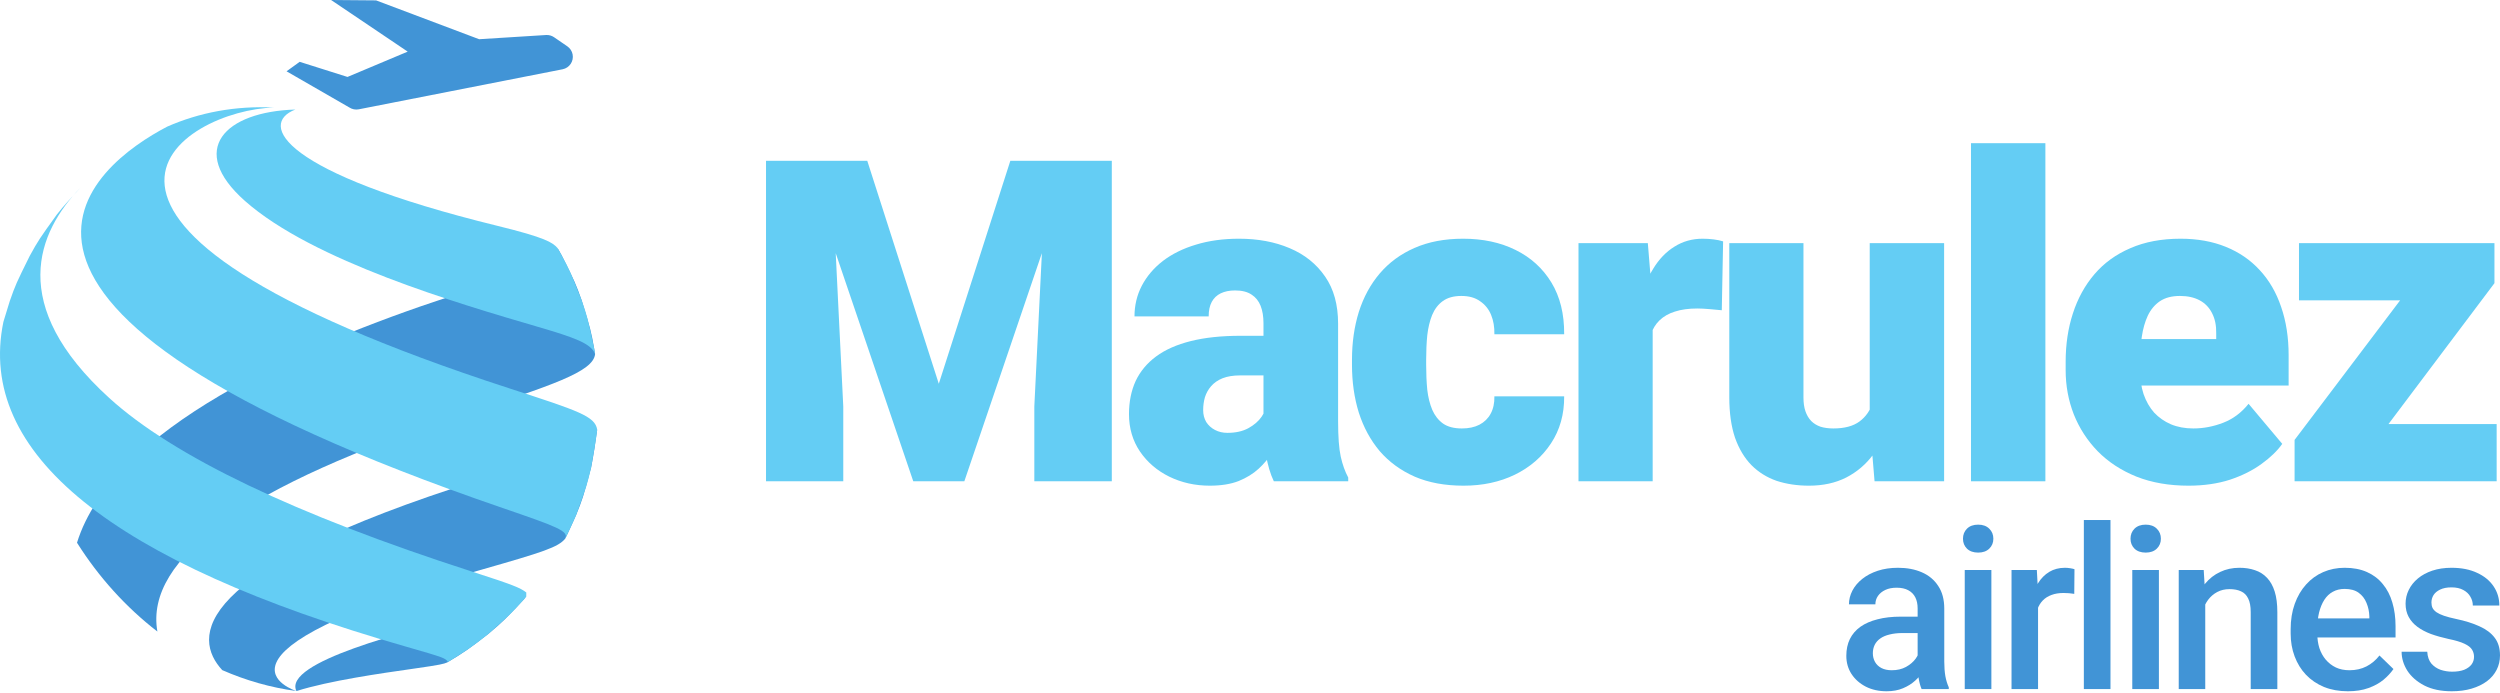
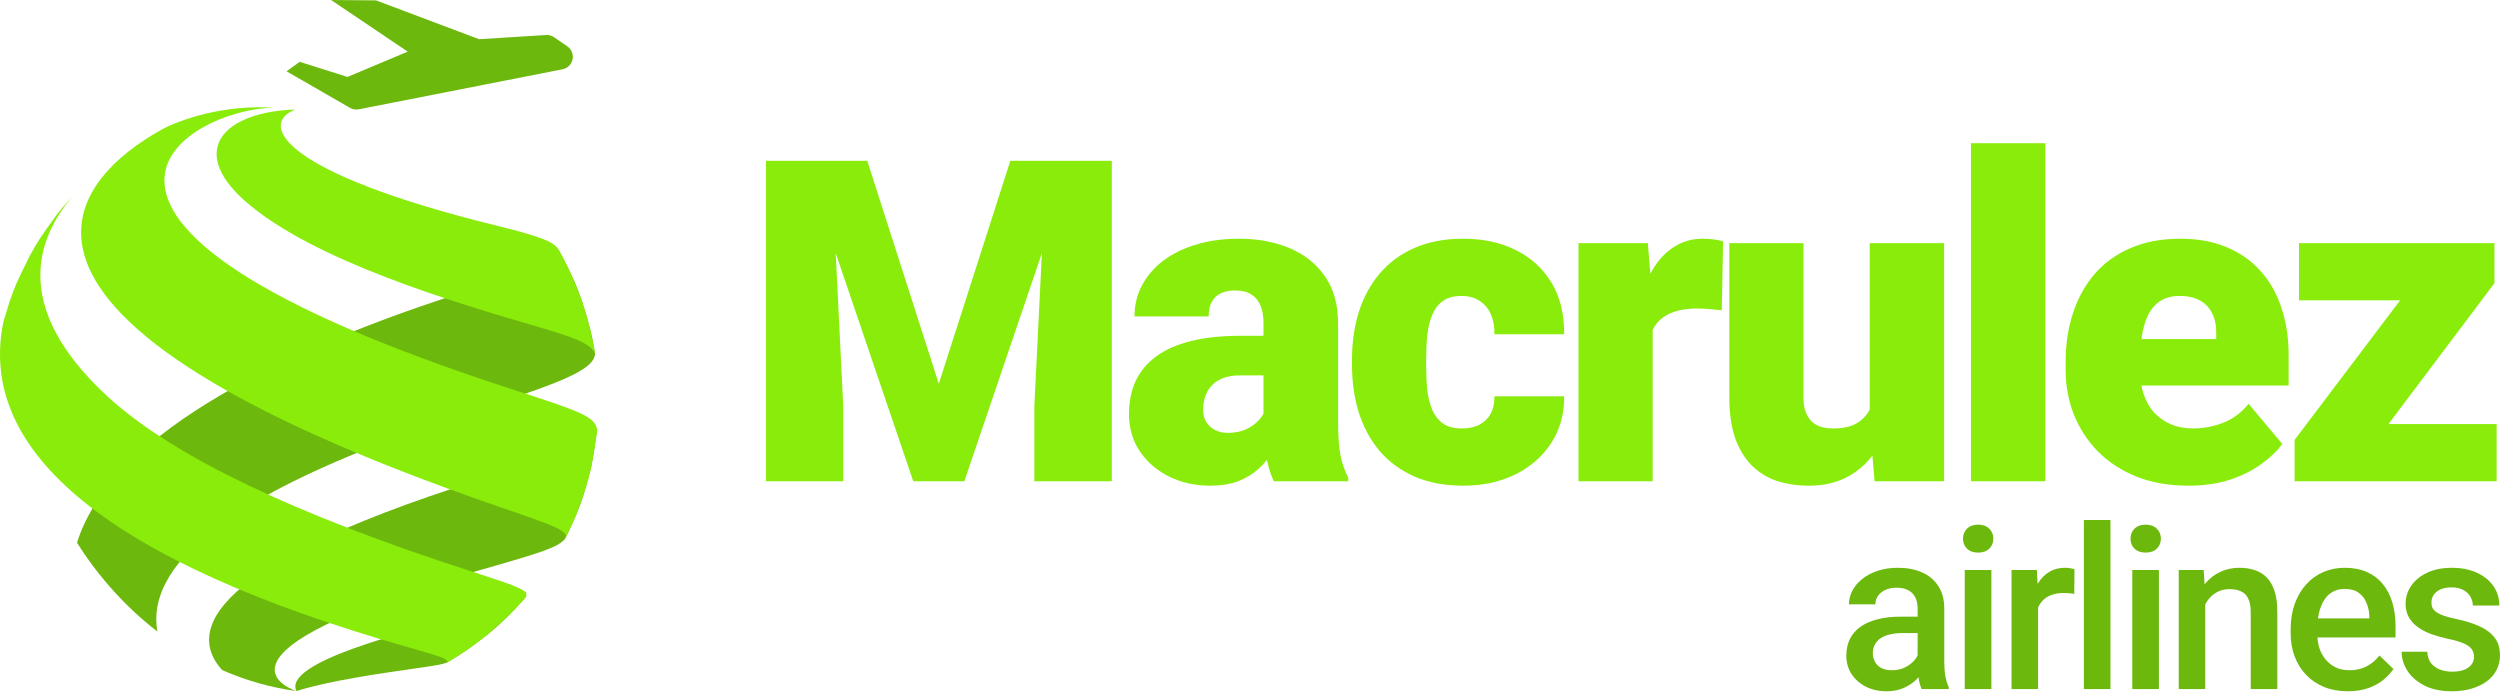
<svg xmlns="http://www.w3.org/2000/svg" width="646" height="179" viewBox="0 0 646 179" fill="none">
-   <path d="M40.669 163.189C32.547 156.925 25.482 149.103 19.898 140.24C29.015 110.753 77.376 89.349 116.342 76.586C136.988 69.824 145.534 67.023 144.063 64.085L145.094 65.907C148.617 72.969 148.755 73.244 150.299 77.588C152.653 85.266 152.745 85.566 153.545 90.116L153.771 91.498C153.297 96.09 142.674 99.559 119.398 107.162C63.828 125.313 37.339 144.163 40.669 163.189Z" fill="#4194D6" />
-   <path d="M76.595 178.567C69.952 177.674 63.524 175.825 57.431 173.161C49.859 164.975 48.478 147.687 124.292 123.866C146.633 116.848 153.126 114.661 154.318 111.017C153.915 113.97 153.333 117.904 152.742 120.825C150.619 128.714 150.579 128.866 148.864 133.093C148.029 134.923 146.967 137.391 146.053 139.186C144.224 141.398 140.524 142.612 124.087 147.299C47.366 169.182 76.281 178.48 76.595 178.567Z" fill="#4194D6" />
-   <path d="M76.595 178.567C72.992 171.104 105.19 163.03 120.663 159.151C128.791 157.114 134.663 155.642 135.984 154.178L135.494 154.748C130.471 160.106 130.061 160.546 126.185 163.803C120.884 167.874 120.203 168.397 115.55 171.181C114.57 171.566 114.079 171.76 106.874 172.786C98.236 174.017 85.183 175.879 76.595 178.567Z" fill="#4194D6" />
-   <path d="M153.771 91.498L153.545 90.116C151.829 82.071 151.797 81.917 150.299 77.588C147.394 70.228 147.28 69.941 145.094 65.907L144.063 64.085C142.785 62.646 140.925 61.392 128.567 58.365C72.326 44.579 66.782 31.986 76.316 28.307C58.145 28.838 48.326 38.663 63.286 51.915C80.792 67.425 118.547 78.473 138.831 84.408C148.46 87.225 152.783 88.747 153.771 91.498Z" fill="#64CDF4" />
-   <path d="M43.18 32.732C24.572 42.492 -24.172 78.439 129.875 131.269C144.05 136.131 147.017 137.229 146.053 139.186C146.904 137.362 148.092 134.953 148.864 133.093C151.601 125.592 151.708 125.298 152.742 120.825C153.284 117.895 153.963 113.976 154.318 111.017C153.751 107.541 149.503 106.163 131.621 100.355C-1.794 57.03 47.826 28.317 70.787 27.792C60.858 27.286 51.512 29.065 43.18 32.732Z" fill="#64CDF4" />
-   <path d="M14.657 55.478C10.196 61.68 9.93 62.053 7.67 66.151C4.17 73.231 4.032 73.508 2.512 77.84L0.877 83.175C-6.122 117.104 28.803 145.315 104.684 167.024C114.985 169.971 115.07 170.09 115.737 171.018C115.681 171.068 115.607 171.133 115.55 171.181C121.056 167.749 121.902 167.22 126.185 163.803C131.546 159.055 132.106 158.557 135.494 154.748L135.984 154.178C135.987 153.855 135.99 153.422 135.993 153.097C134.46 151.9 132.643 151.137 121.917 147.685C76.322 133.001 44.804 117.916 28.236 102.848C1.804 78.806 9.646 59.968 20.881 48.398C18.965 50.478 16.377 53.233 14.657 55.478Z" fill="#64CDF4" />
-   <path d="M97.18 0.1L123.807 10.133L141.134 9.046C141.856 9.009 142.57 9.209 143.167 9.617L146.597 11.97C147.305 12.455 147.795 13.198 147.962 14.042C148.313 15.822 147.153 17.551 145.372 17.901L92.705 28.246C91.867 28.411 90.998 28.242 90.282 27.778L74.046 18.425L77.437 15.974L89.791 19.881L105.347 13.34L85.555 -7.79452e-07L97.18 0.1Z" fill="#4194D6" />
-   <path d="M645.135 109.575V124.363H597.472V109.575H645.135ZM644.566 73.174L606.06 124.363H592.922V113.67L631.371 62.822H644.566V73.174ZM638.253 62.822V77.61H594.059V62.822H638.253Z" fill="#64CDF4" />
-   <path d="M565.503 125.5C560.498 125.5 556.023 124.723 552.08 123.168C548.136 121.576 544.8 119.395 542.07 116.627C539.377 113.859 537.311 110.674 535.87 107.072C534.467 103.47 533.766 99.659 533.766 95.64V93.479C533.766 88.966 534.391 84.795 535.643 80.966C536.894 77.098 538.752 73.723 541.216 70.842C543.681 67.96 546.771 65.723 550.487 64.13C554.203 62.5 558.526 61.684 563.455 61.684C567.816 61.684 571.721 62.386 575.172 63.789C578.622 65.192 581.542 67.202 583.931 69.818C586.358 72.434 588.197 75.6 589.448 79.316C590.737 83.032 591.382 87.203 591.382 91.829V99.621H541.103V87.62H572.669V86.141C572.707 84.094 572.347 82.35 571.589 80.909C570.868 79.468 569.807 78.368 568.404 77.61C567.001 76.852 565.294 76.472 563.285 76.472C561.199 76.472 559.474 76.927 558.109 77.838C556.782 78.748 555.739 79.999 554.981 81.591C554.26 83.146 553.748 84.947 553.445 86.995C553.142 89.042 552.99 91.204 552.99 93.479V95.64C552.99 97.915 553.293 99.981 553.9 101.839C554.545 103.697 555.455 105.29 556.63 106.617C557.843 107.906 559.284 108.911 560.953 109.632C562.659 110.352 564.593 110.712 566.754 110.712C569.37 110.712 571.949 110.219 574.489 109.233C577.03 108.248 579.21 106.617 581.03 104.342L589.732 114.694C588.481 116.476 586.699 118.201 584.386 119.869C582.111 121.538 579.381 122.903 576.196 123.965C573.011 124.988 569.446 125.5 565.503 125.5Z" fill="#64CDF4" />
-   <path d="M528.528 37V124.363H509.304V37H528.528Z" fill="#64CDF4" />
-   <path d="M483.135 109.404V62.822H502.359V124.363H484.386L483.135 109.404ZM484.955 96.891L489.96 96.777C489.96 100.91 489.467 104.74 488.481 108.267C487.496 111.755 486.036 114.788 484.102 117.367C482.206 119.945 479.855 121.955 477.049 123.396C474.281 124.799 471.077 125.5 467.437 125.5C464.404 125.5 461.617 125.083 459.076 124.249C456.574 123.377 454.412 122.031 452.592 120.211C450.772 118.353 449.35 115.983 448.326 113.101C447.341 110.181 446.848 106.693 446.848 102.636V62.822H466.015V102.749C466.015 104.115 466.186 105.29 466.527 106.276C466.868 107.262 467.361 108.096 468.006 108.778C468.65 109.423 469.447 109.916 470.395 110.257C471.38 110.561 472.499 110.712 473.75 110.712C476.632 110.712 478.888 110.106 480.519 108.892C482.149 107.679 483.287 106.029 483.931 103.944C484.614 101.858 484.955 99.507 484.955 96.891Z" fill="#64CDF4" />
-   <path d="M427.05 78.065V124.363H407.883V62.822H425.799L427.05 78.065ZM445.251 62.367L444.91 80.169C444.151 80.094 443.127 79.999 441.838 79.885C440.549 79.771 439.468 79.714 438.596 79.714C436.359 79.714 434.425 79.98 432.795 80.511C431.202 81.004 429.875 81.762 428.813 82.786C427.79 83.772 427.031 85.023 426.538 86.54C426.083 88.056 425.875 89.82 425.913 91.829L422.443 89.554C422.443 85.421 422.841 81.667 423.638 78.293C424.472 74.88 425.647 71.941 427.164 69.477C428.681 66.974 430.52 65.059 432.681 63.732C434.842 62.367 437.269 61.684 439.961 61.684C440.909 61.684 441.838 61.741 442.748 61.855C443.696 61.969 444.53 62.139 445.251 62.367Z" fill="#64CDF4" />
-   <path d="M377.734 110.712C379.516 110.712 381.033 110.39 382.284 109.745C383.573 109.063 384.54 108.115 385.185 106.902C385.867 105.65 386.19 104.152 386.152 102.408H404.182C404.22 107.034 403.082 111.091 400.769 114.58C398.494 118.03 395.385 120.723 391.441 122.656C387.536 124.552 383.118 125.5 378.189 125.5C373.373 125.5 369.165 124.723 365.562 123.168C361.96 121.576 358.946 119.376 356.519 116.571C354.13 113.727 352.329 110.409 351.116 106.617C349.94 102.825 349.353 98.711 349.353 94.275V92.967C349.353 88.53 349.94 84.416 351.116 80.624C352.329 76.795 354.13 73.477 356.519 70.671C358.946 67.827 361.941 65.628 365.506 64.073C369.108 62.481 373.298 61.684 378.075 61.684C383.194 61.684 387.706 62.651 391.612 64.585C395.555 66.519 398.646 69.325 400.883 73.003C403.12 76.681 404.22 81.136 404.182 86.369H386.152C386.19 84.511 385.905 82.843 385.299 81.364C384.692 79.885 383.744 78.71 382.455 77.838C381.204 76.927 379.592 76.472 377.62 76.472C375.649 76.472 374.056 76.909 372.843 77.781C371.629 78.653 370.7 79.866 370.056 81.421C369.449 82.938 369.032 84.682 368.804 86.653C368.615 88.625 368.52 90.73 368.52 92.967V94.275C368.52 96.55 368.615 98.692 368.804 100.702C369.032 102.674 369.468 104.418 370.113 105.935C370.757 107.413 371.686 108.589 372.9 109.461C374.113 110.295 375.724 110.712 377.734 110.712Z" fill="#64CDF4" />
-   <path d="M326.483 108.892V83.525C326.483 81.781 326.237 80.283 325.744 79.032C325.251 77.781 324.473 76.814 323.412 76.131C322.35 75.411 320.928 75.05 319.146 75.05C317.705 75.05 316.473 75.297 315.449 75.79C314.425 76.283 313.648 77.022 313.117 78.008C312.586 78.994 312.321 80.245 312.321 81.762H293.153C293.153 78.918 293.779 76.283 295.03 73.856C296.32 71.391 298.14 69.249 300.49 67.429C302.879 65.609 305.723 64.206 309.022 63.22C312.359 62.196 316.075 61.684 320.17 61.684C325.061 61.684 329.422 62.5 333.251 64.13C337.119 65.761 340.171 68.206 342.409 71.467C344.646 74.69 345.764 78.748 345.764 83.639V108.835C345.764 112.855 345.992 115.907 346.447 117.992C346.902 120.04 347.546 121.841 348.381 123.396V124.363H329.156C328.246 122.467 327.564 120.154 327.109 117.424C326.692 114.656 326.483 111.812 326.483 108.892ZM328.815 86.767L328.929 97.005H320.454C318.672 97.005 317.155 97.251 315.904 97.744C314.691 98.237 313.705 98.92 312.946 99.792C312.226 100.626 311.695 101.574 311.354 102.636C311.051 103.697 310.899 104.816 310.899 105.991C310.899 107.129 311.164 108.153 311.695 109.063C312.264 109.935 313.022 110.617 313.97 111.11C314.918 111.603 315.98 111.85 317.155 111.85C319.279 111.85 321.08 111.452 322.559 110.655C324.075 109.821 325.232 108.816 326.028 107.641C326.824 106.465 327.223 105.366 327.223 104.342L331.431 112.191C330.673 113.708 329.801 115.243 328.815 116.798C327.867 118.353 326.673 119.794 325.232 121.121C323.829 122.41 322.104 123.472 320.056 124.306C318.009 125.102 315.525 125.5 312.605 125.5C308.813 125.5 305.325 124.723 302.14 123.168C298.993 121.614 296.471 119.452 294.575 116.684C292.679 113.878 291.731 110.655 291.731 107.015C291.731 103.83 292.3 100.986 293.438 98.484C294.613 95.981 296.376 93.858 298.727 92.114C301.078 90.369 304.074 89.042 307.714 88.132C311.354 87.222 315.639 86.767 320.568 86.767H328.815Z" fill="#64CDF4" />
-   <path d="M207.834 41.55H224.101L242.586 99.166L261.071 41.55H277.337L249.183 124.363H235.988L207.834 41.55ZM197.938 41.55H214.773L217.901 105.025V124.363H197.938V41.55ZM270.398 41.55H287.291V124.363H267.27V105.025L270.398 41.55Z" fill="#64CDF4" />
-   <path d="M639.289 169.722C639.289 169.039 639.118 168.423 638.777 167.873C638.435 167.305 637.781 166.793 636.814 166.338C635.867 165.883 634.464 165.466 632.606 165.086C630.975 164.726 629.477 164.3 628.112 163.807C626.766 163.295 625.61 162.679 624.643 161.958C623.676 161.238 622.927 160.385 622.396 159.399C621.865 158.413 621.6 157.275 621.6 155.986C621.6 154.735 621.875 153.55 622.425 152.431C622.974 151.313 623.761 150.327 624.785 149.474C625.809 148.621 627.051 147.948 628.51 147.455C629.989 146.962 631.639 146.715 633.459 146.715C636.037 146.715 638.246 147.151 640.085 148.023C641.943 148.877 643.365 150.042 644.351 151.521C645.337 152.981 645.829 154.631 645.829 156.47H638.976C638.976 155.654 638.767 154.896 638.35 154.195C637.952 153.474 637.345 152.896 636.53 152.46C635.715 152.005 634.691 151.777 633.459 151.777C632.283 151.777 631.307 151.967 630.53 152.346C629.771 152.706 629.202 153.18 628.823 153.768C628.463 154.356 628.283 155 628.283 155.702C628.283 156.214 628.378 156.678 628.567 157.095C628.776 157.493 629.117 157.863 629.591 158.204C630.065 158.527 630.71 158.83 631.525 159.114C632.359 159.399 633.402 159.674 634.653 159.939C637.004 160.432 639.023 161.067 640.711 161.844C642.417 162.603 643.725 163.589 644.635 164.802C645.545 165.996 646 167.513 646 169.352C646 170.717 645.706 171.968 645.118 173.106C644.55 174.225 643.716 175.201 642.616 176.035C641.516 176.85 640.199 177.486 638.663 177.941C637.146 178.396 635.44 178.623 633.544 178.623C630.757 178.623 628.397 178.13 626.463 177.144C624.529 176.139 623.06 174.86 622.055 173.305C621.069 171.731 620.576 170.101 620.576 168.414H627.202C627.278 169.684 627.629 170.698 628.255 171.457C628.899 172.196 629.695 172.736 630.643 173.078C631.61 173.4 632.606 173.561 633.629 173.561C634.862 173.561 635.895 173.4 636.729 173.078C637.563 172.736 638.198 172.281 638.635 171.713C639.071 171.125 639.289 170.461 639.289 169.722Z" fill="#4194D6" />
-   <path d="M606.695 178.623C604.42 178.623 602.363 178.253 600.524 177.514C598.704 176.756 597.149 175.703 595.86 174.357C594.59 173.011 593.614 171.428 592.931 169.608C592.248 167.788 591.907 165.826 591.907 163.721V162.584C591.907 160.176 592.258 157.996 592.959 156.043C593.661 154.09 594.637 152.422 595.889 151.038C597.14 149.635 598.619 148.564 600.325 147.824C602.031 147.085 603.88 146.715 605.87 146.715C608.07 146.715 609.994 147.085 611.643 147.824C613.293 148.564 614.658 149.606 615.739 150.953C616.838 152.28 617.653 153.863 618.184 155.702C618.734 157.541 619.009 159.569 619.009 161.788V164.717H595.235V159.797H612.241V159.257C612.203 158.024 611.956 156.868 611.501 155.787C611.065 154.706 610.392 153.834 609.482 153.171C608.572 152.507 607.359 152.175 605.842 152.175C604.704 152.175 603.69 152.422 602.799 152.915C601.927 153.389 601.197 154.081 600.609 154.991C600.022 155.901 599.567 157 599.244 158.29C598.941 159.56 598.789 160.991 598.789 162.584V163.721C598.789 165.067 598.969 166.319 599.33 167.475C599.709 168.613 600.259 169.608 600.979 170.461C601.7 171.314 602.572 171.987 603.595 172.48C604.619 172.954 605.785 173.191 607.093 173.191C608.743 173.191 610.212 172.86 611.501 172.196C612.79 171.532 613.909 170.594 614.857 169.381L618.469 172.879C617.805 173.845 616.942 174.774 615.881 175.665C614.819 176.538 613.52 177.249 611.985 177.798C610.468 178.348 608.705 178.623 606.695 178.623Z" fill="#4194D6" />
-   <path d="M569.838 153.853V178.054H562.984V147.284H569.44L569.838 153.853ZM568.615 161.532L566.397 161.503C566.416 159.323 566.719 157.323 567.307 155.503C567.914 153.683 568.748 152.119 569.81 150.81C570.89 149.502 572.179 148.497 573.677 147.796C575.175 147.075 576.843 146.715 578.682 146.715C580.161 146.715 581.498 146.924 582.692 147.341C583.906 147.739 584.939 148.393 585.792 149.303C586.664 150.213 587.328 151.398 587.783 152.858C588.238 154.299 588.465 156.071 588.465 158.176V178.054H581.583V158.147C581.583 156.669 581.365 155.503 580.929 154.65C580.512 153.777 579.896 153.161 579.08 152.801C578.284 152.422 577.289 152.232 576.094 152.232C574.919 152.232 573.867 152.479 572.938 152.972C572.009 153.465 571.222 154.138 570.577 154.991C569.952 155.844 569.468 156.83 569.127 157.948C568.786 159.067 568.615 160.261 568.615 161.532Z" fill="#4194D6" />
-   <path d="M557.862 147.284V178.054H550.98V147.284H557.862ZM550.525 139.207C550.525 138.165 550.867 137.302 551.549 136.62C552.251 135.918 553.218 135.567 554.45 135.567C555.663 135.567 556.621 135.918 557.322 136.62C558.024 137.302 558.374 138.165 558.374 139.207C558.374 140.231 558.024 141.084 557.322 141.767C556.621 142.449 555.663 142.791 554.45 142.791C553.218 142.791 552.251 142.449 551.549 141.767C550.867 141.084 550.525 140.231 550.525 139.207Z" fill="#4194D6" />
-   <path d="M545.348 134.373V178.054H538.466V134.373H545.348Z" fill="#4194D6" />
-   <path d="M526.633 153.142V178.054H519.779V147.284H526.32L526.633 153.142ZM536.046 147.085L535.989 153.455C535.572 153.379 535.117 153.322 534.624 153.284C534.15 153.247 533.676 153.228 533.202 153.228C532.027 153.228 530.993 153.398 530.102 153.739C529.211 154.062 528.462 154.536 527.856 155.161C527.268 155.768 526.813 156.507 526.491 157.38C526.168 158.252 525.979 159.228 525.922 160.309L524.358 160.423C524.358 158.489 524.547 156.697 524.927 155.048C525.306 153.398 525.875 151.948 526.633 150.697C527.41 149.445 528.377 148.469 529.534 147.767C530.709 147.066 532.065 146.715 533.6 146.715C534.017 146.715 534.463 146.753 534.937 146.829C535.43 146.905 535.8 146.99 536.046 147.085Z" fill="#4194D6" />
-   <path d="M514.571 147.284V178.054H507.689V147.284H514.571ZM507.234 139.207C507.234 138.165 507.576 137.302 508.258 136.62C508.96 135.918 509.927 135.567 511.159 135.567C512.372 135.567 513.33 135.918 514.031 136.62C514.733 137.302 515.083 138.165 515.083 139.207C515.083 140.231 514.733 141.084 514.031 141.767C513.33 142.449 512.372 142.791 511.159 142.791C509.927 142.791 508.96 142.449 508.258 141.767C507.576 141.084 507.234 140.231 507.234 139.207Z" fill="#4194D6" />
-   <path d="M495.517 171.883V157.209C495.517 156.109 495.318 155.161 494.92 154.365C494.522 153.569 493.915 152.953 493.1 152.517C492.303 152.081 491.299 151.863 490.085 151.863C488.967 151.863 488 152.052 487.184 152.431C486.369 152.811 485.734 153.322 485.279 153.967C484.824 154.612 484.597 155.342 484.597 156.157H477.771C477.771 154.943 478.065 153.768 478.653 152.63C479.241 151.493 480.094 150.479 481.212 149.587C482.331 148.696 483.668 147.995 485.222 147.483C486.777 146.971 488.521 146.715 490.455 146.715C492.768 146.715 494.815 147.104 496.598 147.881C498.399 148.658 499.811 149.834 500.835 151.408C501.878 152.962 502.399 154.915 502.399 157.266V170.945C502.399 172.348 502.494 173.608 502.683 174.727C502.892 175.827 503.186 176.784 503.565 177.599V178.054H496.541C496.218 177.315 495.962 176.376 495.773 175.239C495.602 174.082 495.517 172.964 495.517 171.883ZM496.512 159.342L496.569 163.579H491.649C490.379 163.579 489.26 163.702 488.294 163.949C487.327 164.176 486.521 164.518 485.876 164.973C485.232 165.428 484.748 165.977 484.426 166.622C484.104 167.267 483.943 167.997 483.943 168.812C483.943 169.627 484.132 170.376 484.511 171.058C484.89 171.722 485.44 172.243 486.161 172.623C486.9 173.002 487.791 173.191 488.834 173.191C490.237 173.191 491.46 172.907 492.502 172.338C493.564 171.75 494.398 171.039 495.005 170.205C495.612 169.352 495.934 168.546 495.972 167.788L498.19 170.831C497.963 171.608 497.574 172.442 497.024 173.334C496.474 174.225 495.754 175.078 494.863 175.893C493.991 176.689 492.939 177.343 491.706 177.855C490.493 178.367 489.09 178.623 487.497 178.623C485.488 178.623 483.696 178.225 482.122 177.429C480.549 176.613 479.317 175.523 478.425 174.158C477.534 172.774 477.089 171.21 477.089 169.466C477.089 167.835 477.392 166.395 477.999 165.143C478.625 163.873 479.535 162.811 480.729 161.958C481.942 161.105 483.421 160.46 485.165 160.024C486.91 159.569 488.9 159.342 491.137 159.342H496.512Z" fill="#4194D6" />
+   <path d="M40.669 163.189C32.547 156.925 25.482 149.103 19.898 140.24C29.015 110.753 77.376 89.349 116.342 76.586C136.988 69.824 145.534 67.023 144.063 64.085L145.094 65.907C148.617 72.969 148.755 73.244 150.299 77.588C152.653 85.266 152.745 85.566 153.545 90.116L153.771 91.498C153.297 96.09 142.674 99.559 119.398 107.162C63.828 125.313 37.339 144.163 40.669 163.189Z" fill="#6db80c" />
+   <path d="M76.595 178.567C69.952 177.674 63.524 175.825 57.431 173.161C49.859 164.975 48.478 147.687 124.292 123.866C146.633 116.848 153.126 114.661 154.318 111.017C153.915 113.97 153.333 117.904 152.742 120.825C150.619 128.714 150.579 128.866 148.864 133.093C148.029 134.923 146.967 137.391 146.053 139.186C144.224 141.398 140.524 142.612 124.087 147.299C47.366 169.182 76.281 178.48 76.595 178.567Z" fill="#6db80c" />
+   <path d="M76.595 178.567C72.992 171.104 105.19 163.03 120.663 159.151C128.791 157.114 134.663 155.642 135.984 154.178L135.494 154.748C130.471 160.106 130.061 160.546 126.185 163.803C120.884 167.874 120.203 168.397 115.55 171.181C114.57 171.566 114.079 171.76 106.874 172.786C98.236 174.017 85.183 175.879 76.595 178.567Z" fill="#6db80c" />
+   <path d="M153.771 91.498L153.545 90.116C151.829 82.071 151.797 81.917 150.299 77.588C147.394 70.228 147.28 69.941 145.094 65.907L144.063 64.085C142.785 62.646 140.925 61.392 128.567 58.365C72.326 44.579 66.782 31.986 76.316 28.307C58.145 28.838 48.326 38.663 63.286 51.915C80.792 67.425 118.547 78.473 138.831 84.408C148.46 87.225 152.783 88.747 153.771 91.498Z" fill="#8aec0b" />
+   <path d="M43.18 32.732C24.572 42.492 -24.172 78.439 129.875 131.269C144.05 136.131 147.017 137.229 146.053 139.186C146.904 137.362 148.092 134.953 148.864 133.093C151.601 125.592 151.708 125.298 152.742 120.825C153.284 117.895 153.963 113.976 154.318 111.017C153.751 107.541 149.503 106.163 131.621 100.355C-1.794 57.03 47.826 28.317 70.787 27.792C60.858 27.286 51.512 29.065 43.18 32.732Z" fill="#8aec0b" />
+   <path d="M14.657 55.478C10.196 61.68 9.93 62.053 7.67 66.151C4.17 73.231 4.032 73.508 2.512 77.84L0.877 83.175C-6.122 117.104 28.803 145.315 104.684 167.024C114.985 169.971 115.07 170.09 115.737 171.018C115.681 171.068 115.607 171.133 115.55 171.181C121.056 167.749 121.902 167.22 126.185 163.803C131.546 159.055 132.106 158.557 135.494 154.748L135.984 154.178C135.987 153.855 135.99 153.422 135.993 153.097C134.46 151.9 132.643 151.137 121.917 147.685C76.322 133.001 44.804 117.916 28.236 102.848C1.804 78.806 9.646 59.968 20.881 48.398C18.965 50.478 16.377 53.233 14.657 55.478Z" fill="#8aec0b" />
+   <path d="M97.18 0.1L123.807 10.133L141.134 9.046C141.856 9.009 142.57 9.209 143.167 9.617L146.597 11.97C147.305 12.455 147.795 13.198 147.962 14.042C148.313 15.822 147.153 17.551 145.372 17.901L92.705 28.246C91.867 28.411 90.998 28.242 90.282 27.778L74.046 18.425L77.437 15.974L89.791 19.881L105.347 13.34L85.555 -7.79452e-07L97.18 0.1Z" fill="#6db80c" />
+   <path d="M645.135 109.575V124.363H597.472V109.575H645.135ZM644.566 73.174L606.06 124.363H592.922V113.67L631.371 62.822H644.566V73.174ZM638.253 62.822V77.61H594.059V62.822H638.253Z" fill="#8aec0b" />
+   <path d="M565.503 125.5C560.498 125.5 556.023 124.723 552.08 123.168C548.136 121.576 544.8 119.395 542.07 116.627C539.377 113.859 537.311 110.674 535.87 107.072C534.467 103.47 533.766 99.659 533.766 95.64V93.479C533.766 88.966 534.391 84.795 535.643 80.966C536.894 77.098 538.752 73.723 541.216 70.842C543.681 67.96 546.771 65.723 550.487 64.13C554.203 62.5 558.526 61.684 563.455 61.684C567.816 61.684 571.721 62.386 575.172 63.789C578.622 65.192 581.542 67.202 583.931 69.818C586.358 72.434 588.197 75.6 589.448 79.316C590.737 83.032 591.382 87.203 591.382 91.829V99.621H541.103V87.62H572.669V86.141C572.707 84.094 572.347 82.35 571.589 80.909C570.868 79.468 569.807 78.368 568.404 77.61C567.001 76.852 565.294 76.472 563.285 76.472C561.199 76.472 559.474 76.927 558.109 77.838C556.782 78.748 555.739 79.999 554.981 81.591C554.26 83.146 553.748 84.947 553.445 86.995C553.142 89.042 552.99 91.204 552.99 93.479V95.64C552.99 97.915 553.293 99.981 553.9 101.839C554.545 103.697 555.455 105.29 556.63 106.617C557.843 107.906 559.284 108.911 560.953 109.632C562.659 110.352 564.593 110.712 566.754 110.712C569.37 110.712 571.949 110.219 574.489 109.233C577.03 108.248 579.21 106.617 581.03 104.342L589.732 114.694C588.481 116.476 586.699 118.201 584.386 119.869C582.111 121.538 579.381 122.903 576.196 123.965C573.011 124.988 569.446 125.5 565.503 125.5Z" fill="#8aec0b" />
+   <path d="M528.528 37V124.363H509.304V37H528.528Z" fill="#8aec0b" />
+   <path d="M483.135 109.404V62.822H502.359V124.363H484.386L483.135 109.404ZM484.955 96.891L489.96 96.777C489.96 100.91 489.467 104.74 488.481 108.267C487.496 111.755 486.036 114.788 484.102 117.367C482.206 119.945 479.855 121.955 477.049 123.396C474.281 124.799 471.077 125.5 467.437 125.5C464.404 125.5 461.617 125.083 459.076 124.249C456.574 123.377 454.412 122.031 452.592 120.211C450.772 118.353 449.35 115.983 448.326 113.101C447.341 110.181 446.848 106.693 446.848 102.636V62.822H466.015V102.749C466.015 104.115 466.186 105.29 466.527 106.276C466.868 107.262 467.361 108.096 468.006 108.778C468.65 109.423 469.447 109.916 470.395 110.257C471.38 110.561 472.499 110.712 473.75 110.712C476.632 110.712 478.888 110.106 480.519 108.892C482.149 107.679 483.287 106.029 483.931 103.944C484.614 101.858 484.955 99.507 484.955 96.891Z" fill="#8aec0b" />
+   <path d="M427.05 78.065V124.363H407.883V62.822H425.799L427.05 78.065ZM445.251 62.367L444.91 80.169C444.151 80.094 443.127 79.999 441.838 79.885C440.549 79.771 439.468 79.714 438.596 79.714C436.359 79.714 434.425 79.98 432.795 80.511C431.202 81.004 429.875 81.762 428.813 82.786C427.79 83.772 427.031 85.023 426.538 86.54C426.083 88.056 425.875 89.82 425.913 91.829L422.443 89.554C422.443 85.421 422.841 81.667 423.638 78.293C424.472 74.88 425.647 71.941 427.164 69.477C428.681 66.974 430.52 65.059 432.681 63.732C434.842 62.367 437.269 61.684 439.961 61.684C440.909 61.684 441.838 61.741 442.748 61.855C443.696 61.969 444.53 62.139 445.251 62.367Z" fill="#8aec0b" />
+   <path d="M377.734 110.712C379.516 110.712 381.033 110.39 382.284 109.745C383.573 109.063 384.54 108.115 385.185 106.902C385.867 105.65 386.19 104.152 386.152 102.408H404.182C404.22 107.034 403.082 111.091 400.769 114.58C398.494 118.03 395.385 120.723 391.441 122.656C387.536 124.552 383.118 125.5 378.189 125.5C373.373 125.5 369.165 124.723 365.562 123.168C361.96 121.576 358.946 119.376 356.519 116.571C354.13 113.727 352.329 110.409 351.116 106.617C349.94 102.825 349.353 98.711 349.353 94.275V92.967C349.353 88.53 349.94 84.416 351.116 80.624C352.329 76.795 354.13 73.477 356.519 70.671C358.946 67.827 361.941 65.628 365.506 64.073C369.108 62.481 373.298 61.684 378.075 61.684C383.194 61.684 387.706 62.651 391.612 64.585C395.555 66.519 398.646 69.325 400.883 73.003C403.12 76.681 404.22 81.136 404.182 86.369H386.152C386.19 84.511 385.905 82.843 385.299 81.364C384.692 79.885 383.744 78.71 382.455 77.838C381.204 76.927 379.592 76.472 377.62 76.472C375.649 76.472 374.056 76.909 372.843 77.781C371.629 78.653 370.7 79.866 370.056 81.421C369.449 82.938 369.032 84.682 368.804 86.653C368.615 88.625 368.52 90.73 368.52 92.967V94.275C368.52 96.55 368.615 98.692 368.804 100.702C369.032 102.674 369.468 104.418 370.113 105.935C370.757 107.413 371.686 108.589 372.9 109.461C374.113 110.295 375.724 110.712 377.734 110.712Z" fill="#8aec0b" />
+   <path d="M326.483 108.892V83.525C326.483 81.781 326.237 80.283 325.744 79.032C325.251 77.781 324.473 76.814 323.412 76.131C322.35 75.411 320.928 75.05 319.146 75.05C317.705 75.05 316.473 75.297 315.449 75.79C314.425 76.283 313.648 77.022 313.117 78.008C312.586 78.994 312.321 80.245 312.321 81.762H293.153C293.153 78.918 293.779 76.283 295.03 73.856C296.32 71.391 298.14 69.249 300.49 67.429C302.879 65.609 305.723 64.206 309.022 63.22C312.359 62.196 316.075 61.684 320.17 61.684C325.061 61.684 329.422 62.5 333.251 64.13C337.119 65.761 340.171 68.206 342.409 71.467C344.646 74.69 345.764 78.748 345.764 83.639V108.835C345.764 112.855 345.992 115.907 346.447 117.992C346.902 120.04 347.546 121.841 348.381 123.396V124.363H329.156C328.246 122.467 327.564 120.154 327.109 117.424C326.692 114.656 326.483 111.812 326.483 108.892ZM328.815 86.767L328.929 97.005H320.454C318.672 97.005 317.155 97.251 315.904 97.744C314.691 98.237 313.705 98.92 312.946 99.792C312.226 100.626 311.695 101.574 311.354 102.636C311.051 103.697 310.899 104.816 310.899 105.991C310.899 107.129 311.164 108.153 311.695 109.063C312.264 109.935 313.022 110.617 313.97 111.11C314.918 111.603 315.98 111.85 317.155 111.85C319.279 111.85 321.08 111.452 322.559 110.655C324.075 109.821 325.232 108.816 326.028 107.641C326.824 106.465 327.223 105.366 327.223 104.342L331.431 112.191C330.673 113.708 329.801 115.243 328.815 116.798C327.867 118.353 326.673 119.794 325.232 121.121C323.829 122.41 322.104 123.472 320.056 124.306C318.009 125.102 315.525 125.5 312.605 125.5C308.813 125.5 305.325 124.723 302.14 123.168C298.993 121.614 296.471 119.452 294.575 116.684C292.679 113.878 291.731 110.655 291.731 107.015C291.731 103.83 292.3 100.986 293.438 98.484C294.613 95.981 296.376 93.858 298.727 92.114C301.078 90.369 304.074 89.042 307.714 88.132C311.354 87.222 315.639 86.767 320.568 86.767H328.815Z" fill="#8aec0b" />
+   <path d="M207.834 41.55H224.101L242.586 99.166L261.071 41.55H277.337L249.183 124.363H235.988L207.834 41.55ZM197.938 41.55H214.773L217.901 105.025V124.363H197.938V41.55ZM270.398 41.55H287.291V124.363H267.27V105.025L270.398 41.55Z" fill="#8aec0b" />
+   <path d="M639.289 169.722C639.289 169.039 639.118 168.423 638.777 167.873C638.435 167.305 637.781 166.793 636.814 166.338C635.867 165.883 634.464 165.466 632.606 165.086C630.975 164.726 629.477 164.3 628.112 163.807C626.766 163.295 625.61 162.679 624.643 161.958C623.676 161.238 622.927 160.385 622.396 159.399C621.865 158.413 621.6 157.275 621.6 155.986C621.6 154.735 621.875 153.55 622.425 152.431C622.974 151.313 623.761 150.327 624.785 149.474C625.809 148.621 627.051 147.948 628.51 147.455C629.989 146.962 631.639 146.715 633.459 146.715C636.037 146.715 638.246 147.151 640.085 148.023C641.943 148.877 643.365 150.042 644.351 151.521C645.337 152.981 645.829 154.631 645.829 156.47H638.976C638.976 155.654 638.767 154.896 638.35 154.195C637.952 153.474 637.345 152.896 636.53 152.46C635.715 152.005 634.691 151.777 633.459 151.777C632.283 151.777 631.307 151.967 630.53 152.346C629.771 152.706 629.202 153.18 628.823 153.768C628.463 154.356 628.283 155 628.283 155.702C628.283 156.214 628.378 156.678 628.567 157.095C628.776 157.493 629.117 157.863 629.591 158.204C630.065 158.527 630.71 158.83 631.525 159.114C632.359 159.399 633.402 159.674 634.653 159.939C637.004 160.432 639.023 161.067 640.711 161.844C642.417 162.603 643.725 163.589 644.635 164.802C645.545 165.996 646 167.513 646 169.352C646 170.717 645.706 171.968 645.118 173.106C644.55 174.225 643.716 175.201 642.616 176.035C641.516 176.85 640.199 177.486 638.663 177.941C637.146 178.396 635.44 178.623 633.544 178.623C630.757 178.623 628.397 178.13 626.463 177.144C624.529 176.139 623.06 174.86 622.055 173.305C621.069 171.731 620.576 170.101 620.576 168.414H627.202C627.278 169.684 627.629 170.698 628.255 171.457C628.899 172.196 629.695 172.736 630.643 173.078C631.61 173.4 632.606 173.561 633.629 173.561C634.862 173.561 635.895 173.4 636.729 173.078C637.563 172.736 638.198 172.281 638.635 171.713C639.071 171.125 639.289 170.461 639.289 169.722Z" fill="#6db80c" />
+   <path d="M606.695 178.623C604.42 178.623 602.363 178.253 600.524 177.514C598.704 176.756 597.149 175.703 595.86 174.357C594.59 173.011 593.614 171.428 592.931 169.608C592.248 167.788 591.907 165.826 591.907 163.721V162.584C591.907 160.176 592.258 157.996 592.959 156.043C593.661 154.09 594.637 152.422 595.889 151.038C597.14 149.635 598.619 148.564 600.325 147.824C602.031 147.085 603.88 146.715 605.87 146.715C608.07 146.715 609.994 147.085 611.643 147.824C613.293 148.564 614.658 149.606 615.739 150.953C616.838 152.28 617.653 153.863 618.184 155.702C618.734 157.541 619.009 159.569 619.009 161.788V164.717H595.235V159.797H612.241V159.257C612.203 158.024 611.956 156.868 611.501 155.787C611.065 154.706 610.392 153.834 609.482 153.171C608.572 152.507 607.359 152.175 605.842 152.175C604.704 152.175 603.69 152.422 602.799 152.915C601.927 153.389 601.197 154.081 600.609 154.991C600.022 155.901 599.567 157 599.244 158.29C598.941 159.56 598.789 160.991 598.789 162.584V163.721C598.789 165.067 598.969 166.319 599.33 167.475C599.709 168.613 600.259 169.608 600.979 170.461C601.7 171.314 602.572 171.987 603.595 172.48C604.619 172.954 605.785 173.191 607.093 173.191C608.743 173.191 610.212 172.86 611.501 172.196C612.79 171.532 613.909 170.594 614.857 169.381L618.469 172.879C617.805 173.845 616.942 174.774 615.881 175.665C614.819 176.538 613.52 177.249 611.985 177.798C610.468 178.348 608.705 178.623 606.695 178.623Z" fill="#6db80c" />
+   <path d="M569.838 153.853V178.054H562.984V147.284H569.44L569.838 153.853ZM568.615 161.532L566.397 161.503C566.416 159.323 566.719 157.323 567.307 155.503C567.914 153.683 568.748 152.119 569.81 150.81C570.89 149.502 572.179 148.497 573.677 147.796C575.175 147.075 576.843 146.715 578.682 146.715C580.161 146.715 581.498 146.924 582.692 147.341C583.906 147.739 584.939 148.393 585.792 149.303C586.664 150.213 587.328 151.398 587.783 152.858C588.238 154.299 588.465 156.071 588.465 158.176V178.054H581.583V158.147C581.583 156.669 581.365 155.503 580.929 154.65C580.512 153.777 579.896 153.161 579.08 152.801C578.284 152.422 577.289 152.232 576.094 152.232C574.919 152.232 573.867 152.479 572.938 152.972C572.009 153.465 571.222 154.138 570.577 154.991C569.952 155.844 569.468 156.83 569.127 157.948C568.786 159.067 568.615 160.261 568.615 161.532Z" fill="#6db80c" />
+   <path d="M557.862 147.284V178.054H550.98V147.284H557.862ZM550.525 139.207C550.525 138.165 550.867 137.302 551.549 136.62C552.251 135.918 553.218 135.567 554.45 135.567C555.663 135.567 556.621 135.918 557.322 136.62C558.024 137.302 558.374 138.165 558.374 139.207C558.374 140.231 558.024 141.084 557.322 141.767C556.621 142.449 555.663 142.791 554.45 142.791C553.218 142.791 552.251 142.449 551.549 141.767C550.867 141.084 550.525 140.231 550.525 139.207Z" fill="#6db80c" />
+   <path d="M545.348 134.373V178.054H538.466V134.373H545.348Z" fill="#6db80c" />
+   <path d="M526.633 153.142V178.054H519.779V147.284H526.32L526.633 153.142ZM536.046 147.085L535.989 153.455C535.572 153.379 535.117 153.322 534.624 153.284C534.15 153.247 533.676 153.228 533.202 153.228C532.027 153.228 530.993 153.398 530.102 153.739C529.211 154.062 528.462 154.536 527.856 155.161C527.268 155.768 526.813 156.507 526.491 157.38C526.168 158.252 525.979 159.228 525.922 160.309L524.358 160.423C524.358 158.489 524.547 156.697 524.927 155.048C525.306 153.398 525.875 151.948 526.633 150.697C527.41 149.445 528.377 148.469 529.534 147.767C530.709 147.066 532.065 146.715 533.6 146.715C534.017 146.715 534.463 146.753 534.937 146.829C535.43 146.905 535.8 146.99 536.046 147.085Z" fill="#6db80c" />
+   <path d="M514.571 147.284V178.054H507.689V147.284H514.571ZM507.234 139.207C507.234 138.165 507.576 137.302 508.258 136.62C508.96 135.918 509.927 135.567 511.159 135.567C512.372 135.567 513.33 135.918 514.031 136.62C514.733 137.302 515.083 138.165 515.083 139.207C515.083 140.231 514.733 141.084 514.031 141.767C513.33 142.449 512.372 142.791 511.159 142.791C509.927 142.791 508.96 142.449 508.258 141.767C507.576 141.084 507.234 140.231 507.234 139.207Z" fill="#6db80c" />
+   <path d="M495.517 171.883V157.209C495.517 156.109 495.318 155.161 494.92 154.365C494.522 153.569 493.915 152.953 493.1 152.517C492.303 152.081 491.299 151.863 490.085 151.863C488.967 151.863 488 152.052 487.184 152.431C486.369 152.811 485.734 153.322 485.279 153.967C484.824 154.612 484.597 155.342 484.597 156.157H477.771C477.771 154.943 478.065 153.768 478.653 152.63C479.241 151.493 480.094 150.479 481.212 149.587C482.331 148.696 483.668 147.995 485.222 147.483C486.777 146.971 488.521 146.715 490.455 146.715C492.768 146.715 494.815 147.104 496.598 147.881C498.399 148.658 499.811 149.834 500.835 151.408C501.878 152.962 502.399 154.915 502.399 157.266V170.945C502.399 172.348 502.494 173.608 502.683 174.727C502.892 175.827 503.186 176.784 503.565 177.599V178.054H496.541C496.218 177.315 495.962 176.376 495.773 175.239C495.602 174.082 495.517 172.964 495.517 171.883ZM496.512 159.342L496.569 163.579H491.649C490.379 163.579 489.26 163.702 488.294 163.949C487.327 164.176 486.521 164.518 485.876 164.973C485.232 165.428 484.748 165.977 484.426 166.622C484.104 167.267 483.943 167.997 483.943 168.812C483.943 169.627 484.132 170.376 484.511 171.058C484.89 171.722 485.44 172.243 486.161 172.623C486.9 173.002 487.791 173.191 488.834 173.191C490.237 173.191 491.46 172.907 492.502 172.338C493.564 171.75 494.398 171.039 495.005 170.205C495.612 169.352 495.934 168.546 495.972 167.788L498.19 170.831C497.963 171.608 497.574 172.442 497.024 173.334C496.474 174.225 495.754 175.078 494.863 175.893C493.991 176.689 492.939 177.343 491.706 177.855C490.493 178.367 489.09 178.623 487.497 178.623C485.488 178.623 483.696 178.225 482.122 177.429C480.549 176.613 479.317 175.523 478.425 174.158C477.534 172.774 477.089 171.21 477.089 169.466C477.089 167.835 477.392 166.395 477.999 165.143C478.625 163.873 479.535 162.811 480.729 161.958C481.942 161.105 483.421 160.46 485.165 160.024C486.91 159.569 488.9 159.342 491.137 159.342H496.512Z" fill="#6db80c" />
</svg>
